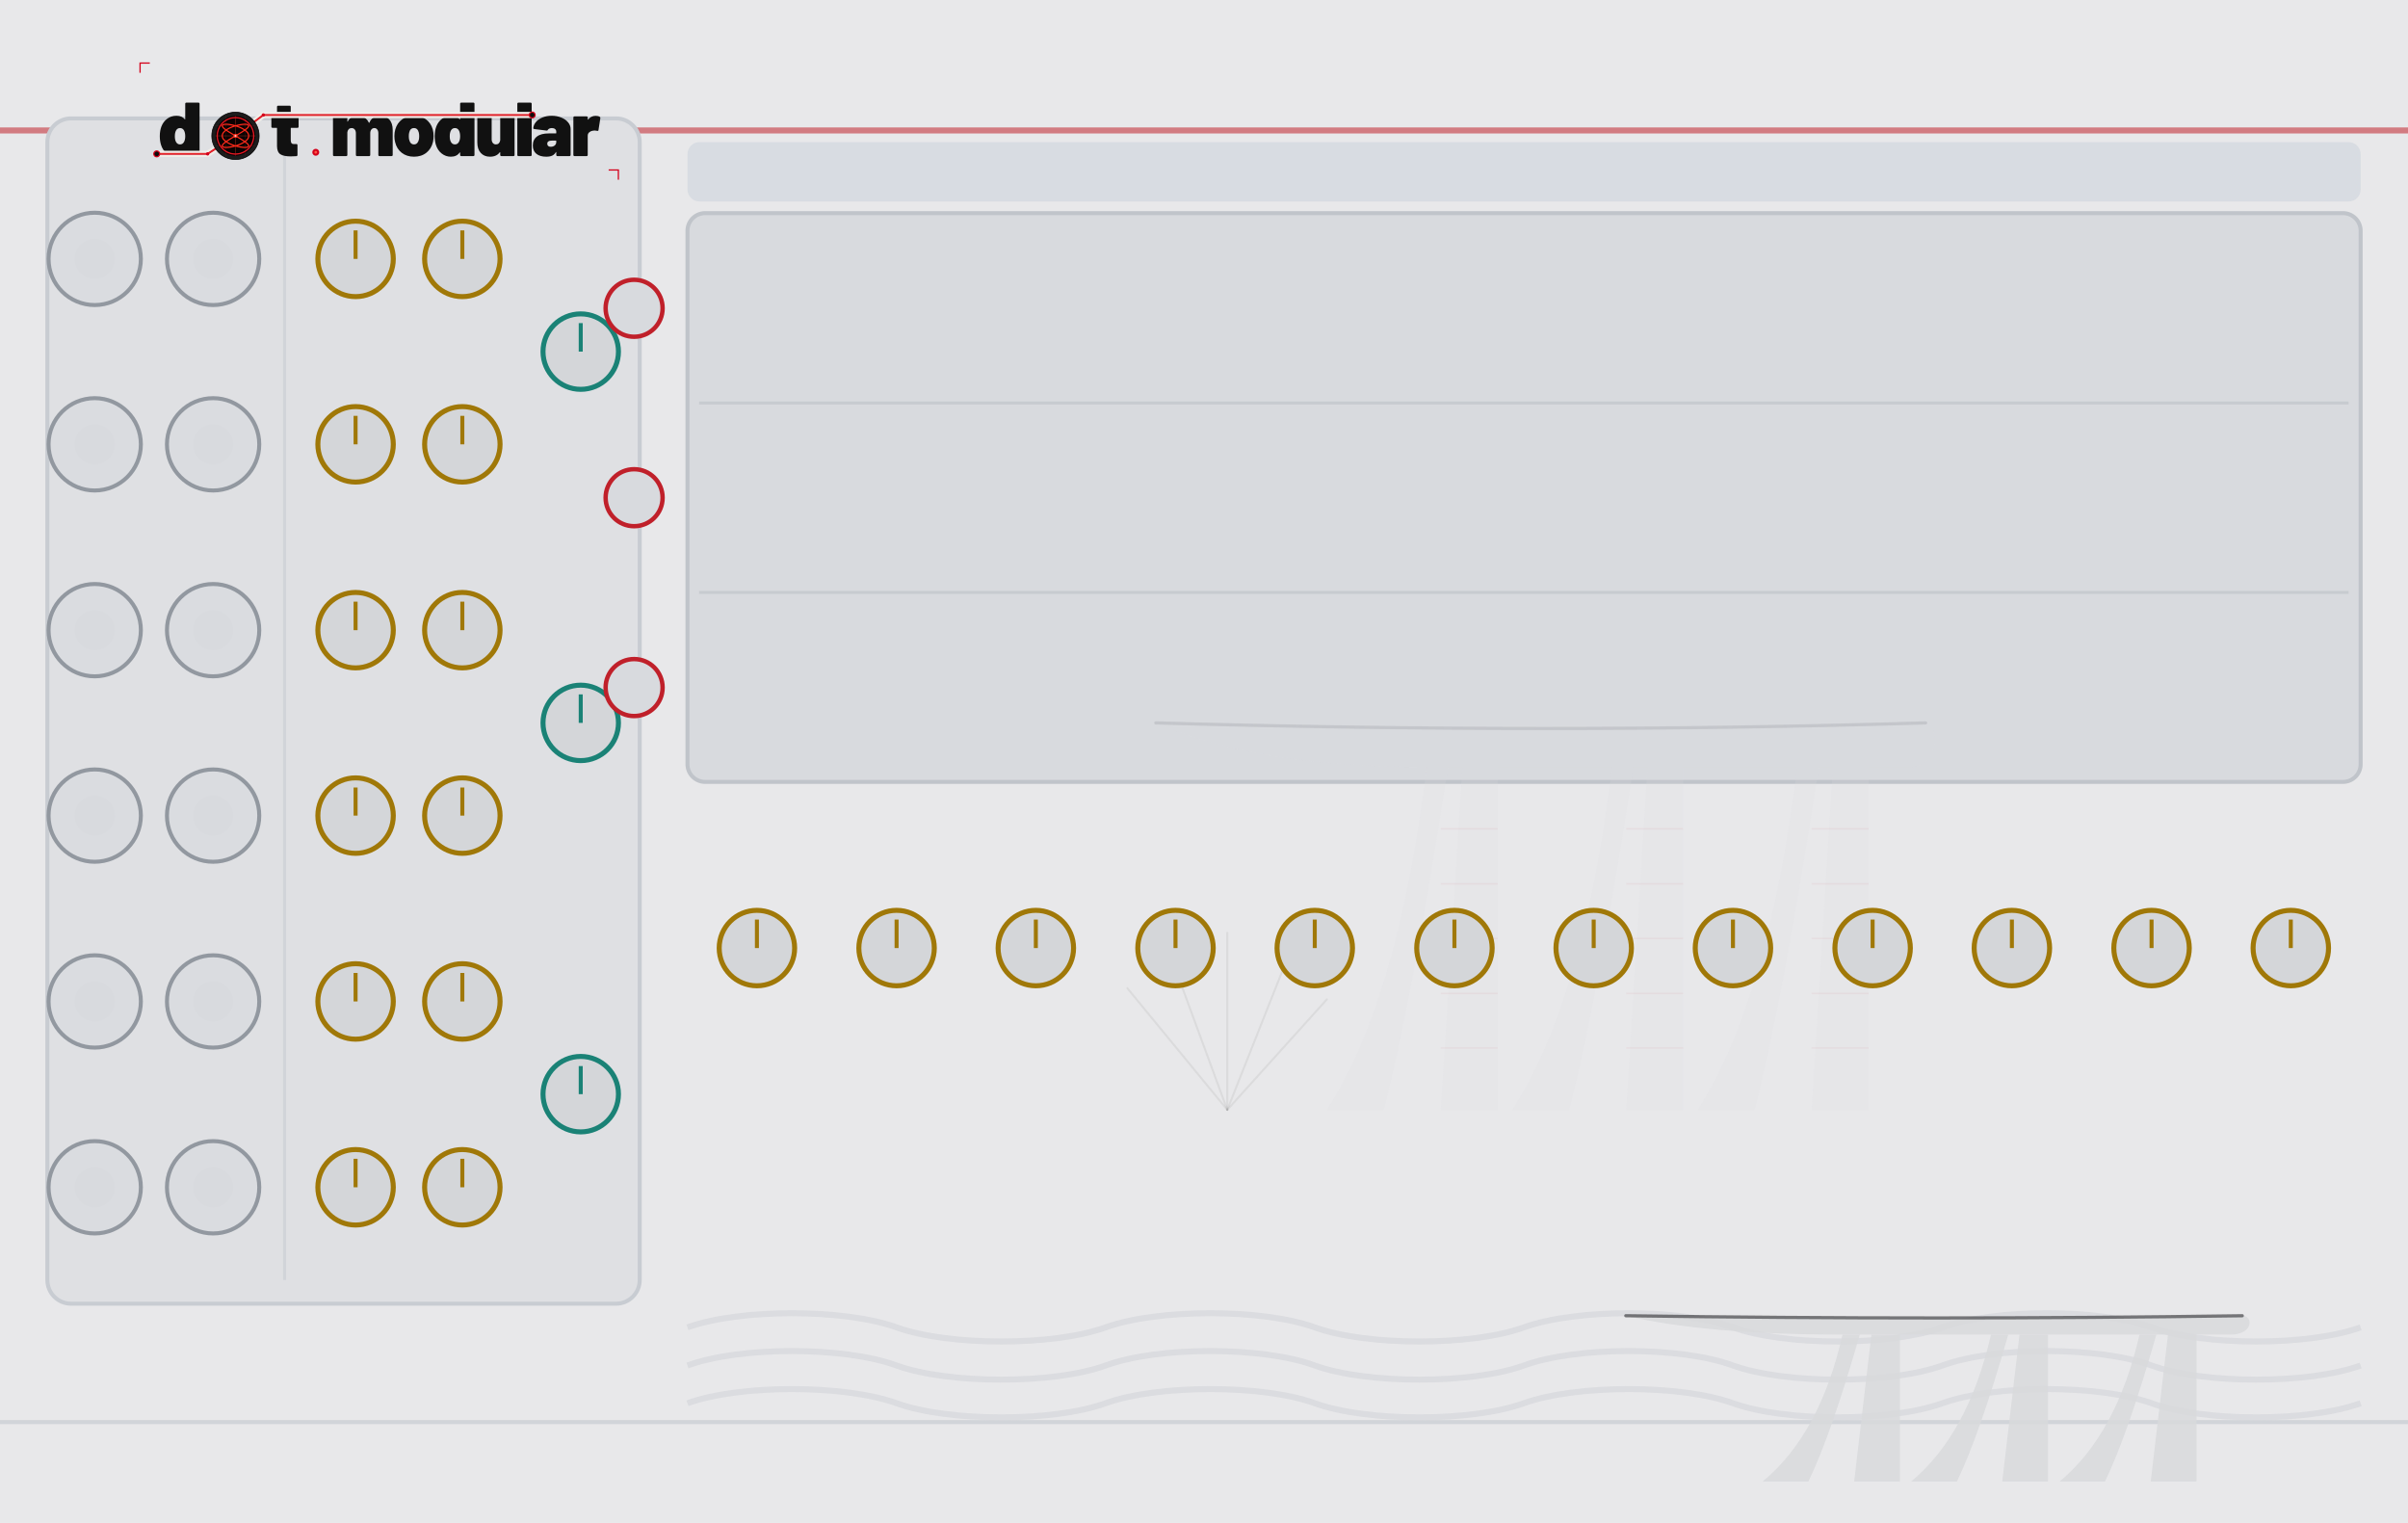
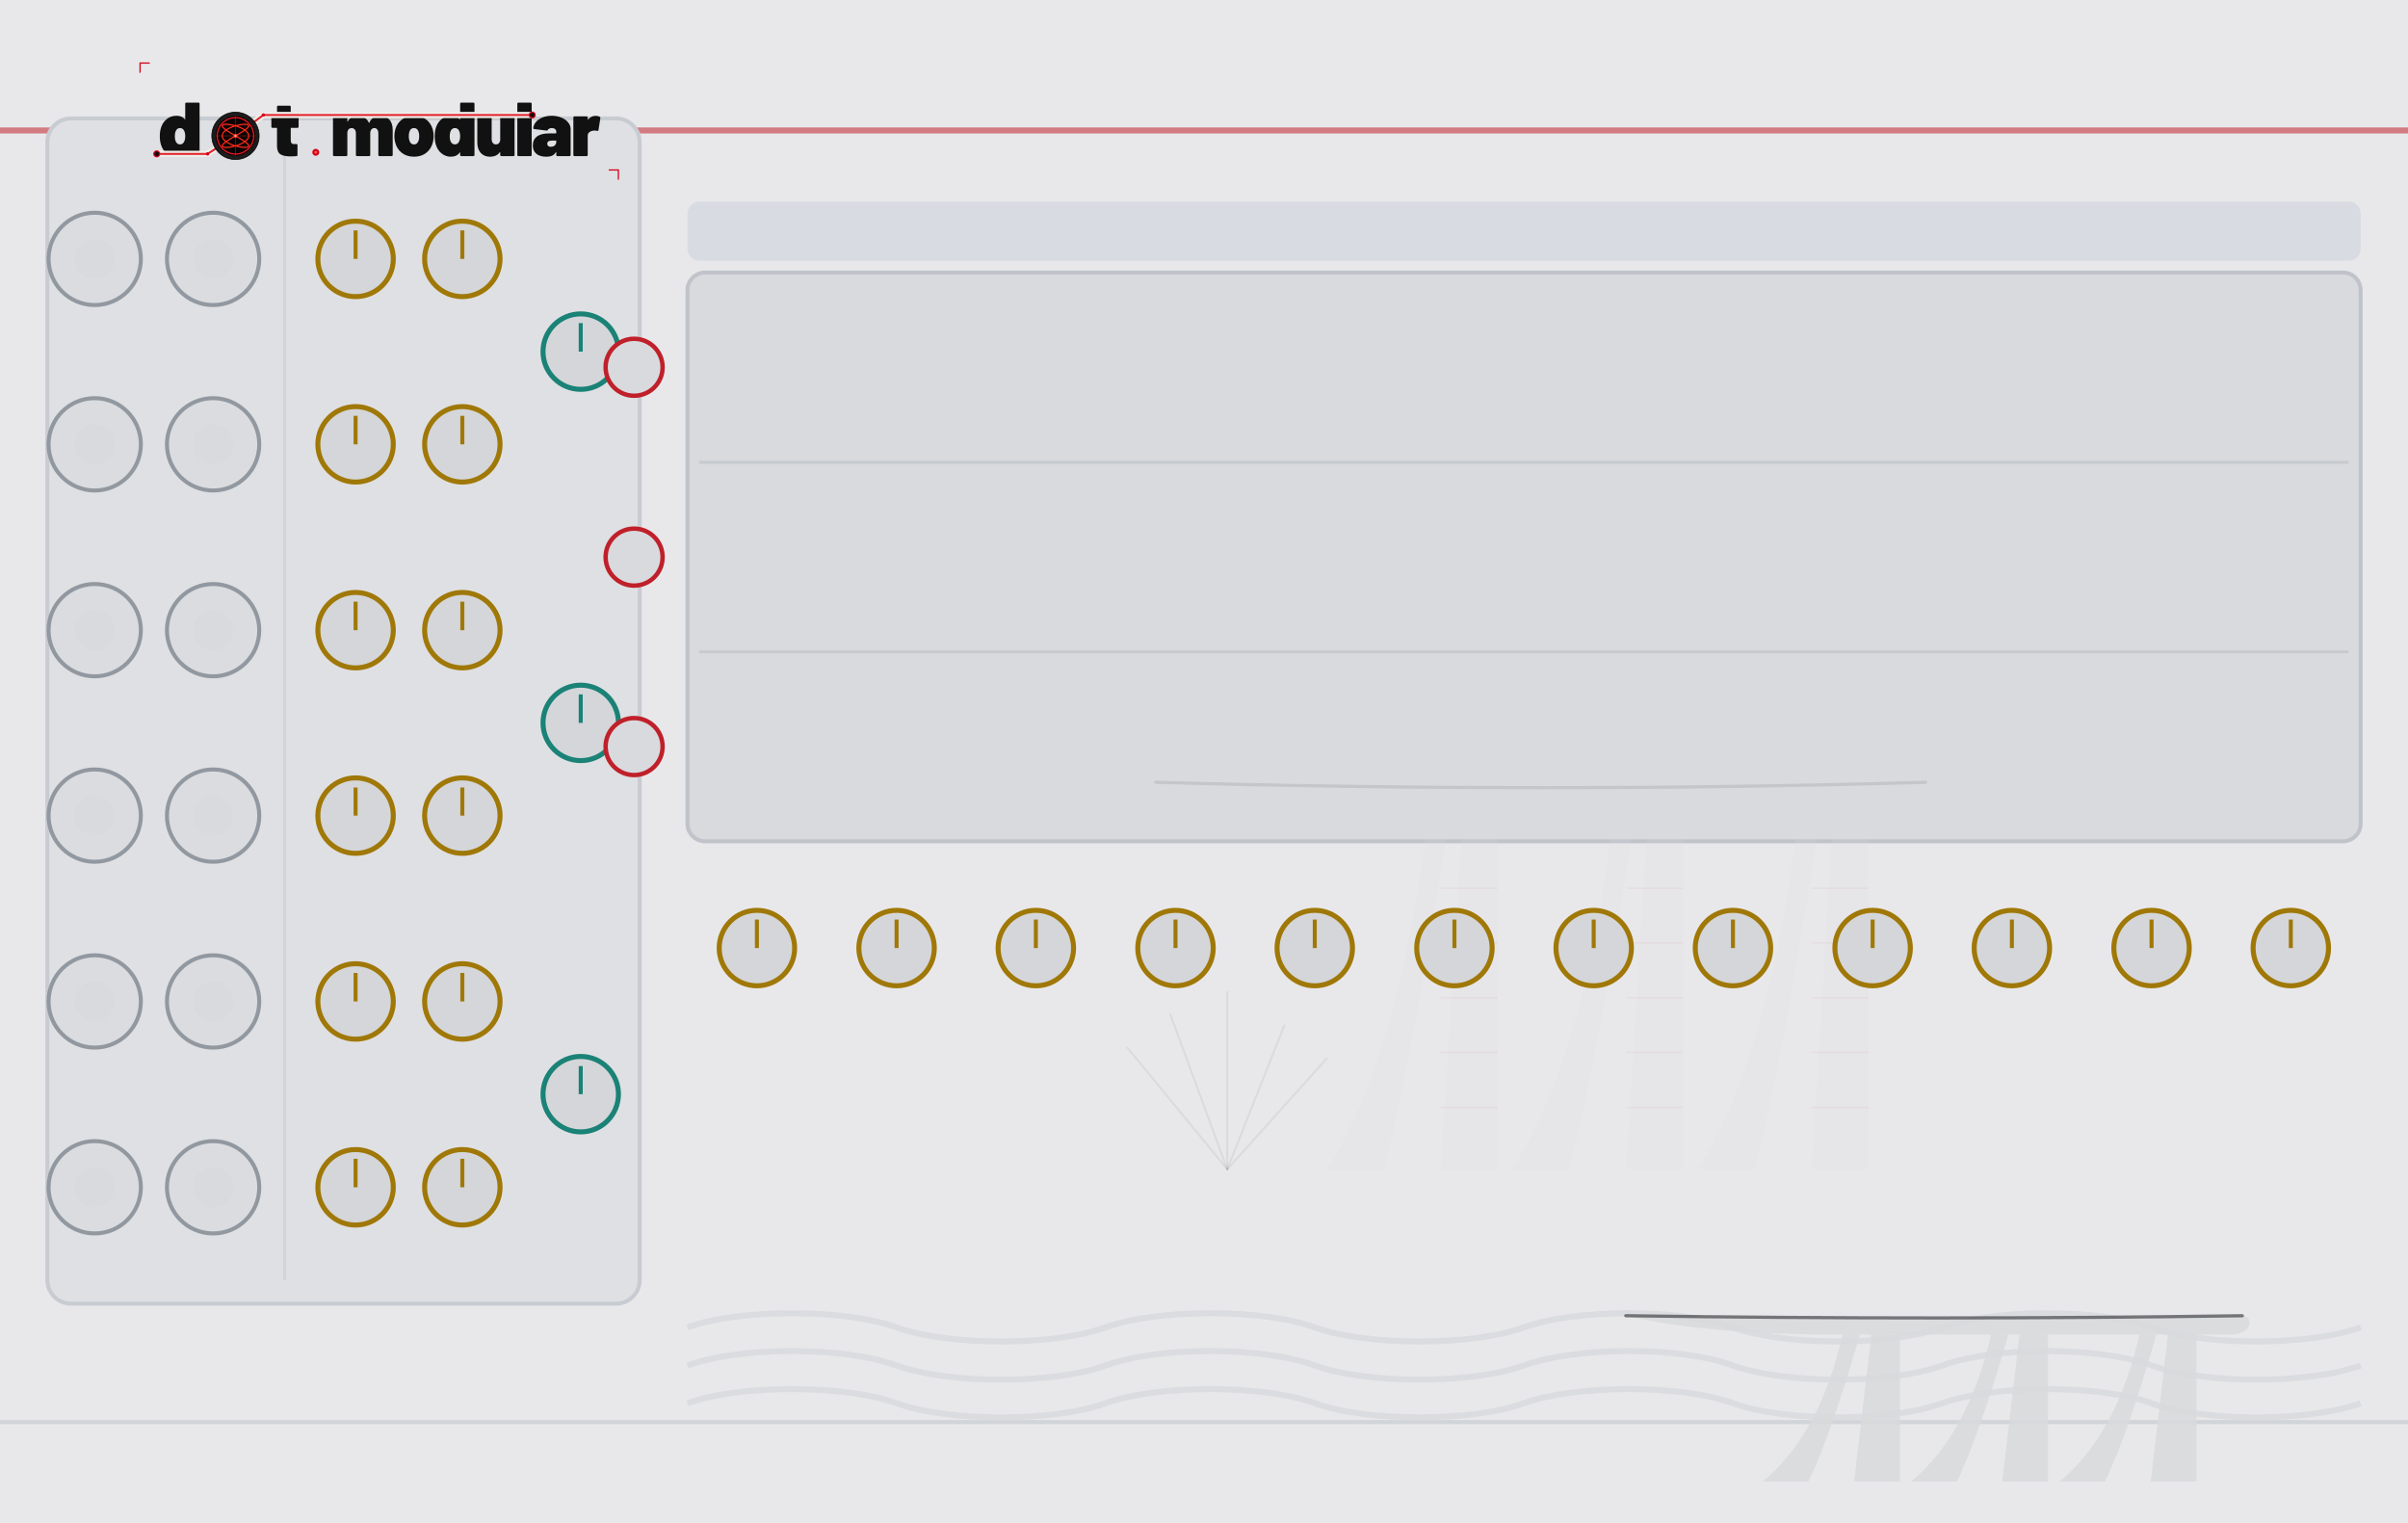
<svg xmlns="http://www.w3.org/2000/svg" width="600.0" height="379.43" viewBox="0 0 600.0 379.43">
  <g>
    <rect width="600.0" height="379.43" fill="#e8e8ea" />
    <line x1="0" y1="32.5" x2="600.0" y2="32.5" stroke="#c0202a" stroke-width="1.5" opacity="0.55" />
    <line x1="0" y1="354.3" x2="600.0" y2="354.3" stroke="#c8ccd2" stroke-width="1" opacity="0.7" />
-     <rect x="171.3" y="35.4" width="416.9" height="14.8" rx="3.0" fill="#cdd4dc" opacity="0.6" />
-     <rect x="171.3" y="53.1" width="416.9" height="141.7" rx="4.4" fill="#d8dade" stroke="#c0c4ca" stroke-width="1" />
-     <path d="M 330.6 276.5 Q 348.4 249.0 355.5 191.1 L 360.8 191.1 Q 351.9 249.0 344.8 276.5 Z" fill="#d8d9dc" fill-opacity="0.16" />
-     <path d="M 376.8 276.5 Q 394.6 249.0 401.7 191.1 L 407.0 191.1 Q 398.1 249.0 391.0 276.5 Z" fill="#d8d9dc" fill-opacity="0.16" />
-     <path d="M 423.0 276.5 Q 440.7 249.0 447.8 191.1 L 453.2 191.1 Q 444.3 249.0 437.2 276.5 Z" fill="#d8d9dc" fill-opacity="0.16" />
-     <polygon points="359.0,276.5 364.4,191.1 373.2,191.1 373.2,276.5" fill="#d8d9dc" fill-opacity="0.16" />
-     <polygon points="405.2,276.5 410.5,191.1 419.4,191.1 419.4,276.5" fill="#d8d9dc" fill-opacity="0.16" />
-     <polygon points="451.4,276.5 456.7,191.1 465.6,191.1 465.6,276.5" fill="#d8d9dc" fill-opacity="0.16" />
-     <line x1="359.0" y1="206.5" x2="373.2" y2="206.5" stroke="#c0202a" stroke-width="0.4" stroke-opacity="0.048" />
-     <line x1="359.0" y1="220.2" x2="373.2" y2="220.2" stroke="#c0202a" stroke-width="0.4" stroke-opacity="0.048" />
-     <line x1="359.0" y1="233.8" x2="373.2" y2="233.8" stroke="#c0202a" stroke-width="0.4" stroke-opacity="0.048" />
-     <line x1="359.0" y1="247.5" x2="373.2" y2="247.5" stroke="#c0202a" stroke-width="0.4" stroke-opacity="0.048" />
-     <line x1="359.0" y1="261.1" x2="373.2" y2="261.1" stroke="#c0202a" stroke-width="0.4" stroke-opacity="0.048" />
-     <line x1="405.2" y1="206.5" x2="419.4" y2="206.5" stroke="#c0202a" stroke-width="0.4" stroke-opacity="0.048" />
-     <line x1="405.2" y1="220.2" x2="419.4" y2="220.2" stroke="#c0202a" stroke-width="0.4" stroke-opacity="0.048" />
-     <line x1="405.2" y1="233.8" x2="419.4" y2="233.8" stroke="#c0202a" stroke-width="0.4" stroke-opacity="0.048" />
-     <line x1="405.2" y1="247.5" x2="419.4" y2="247.5" stroke="#c0202a" stroke-width="0.4" stroke-opacity="0.048" />
-     <line x1="405.2" y1="261.1" x2="419.4" y2="261.1" stroke="#c0202a" stroke-width="0.4" stroke-opacity="0.048" />
-     <line x1="451.4" y1="206.5" x2="465.6" y2="206.5" stroke="#c0202a" stroke-width="0.4" stroke-opacity="0.048" />
-     <line x1="451.4" y1="220.2" x2="465.6" y2="220.2" stroke="#c0202a" stroke-width="0.4" stroke-opacity="0.048" />
-     <line x1="451.4" y1="233.8" x2="465.6" y2="233.8" stroke="#c0202a" stroke-width="0.4" stroke-opacity="0.048" />
-     <line x1="451.4" y1="247.5" x2="465.6" y2="247.5" stroke="#c0202a" stroke-width="0.4" stroke-opacity="0.048" />
-     <line x1="451.4" y1="261.1" x2="465.6" y2="261.1" stroke="#c0202a" stroke-width="0.4" stroke-opacity="0.048" />
-     <path d="M 288.0 180.1 Q 385.7 182.9 479.8 180.1 C 483.3 180.1 483.3 191.1 476.2 191.1 L 355.5 191.1 Q 312.9 191.1 288.0 180.1 Z" fill="#d8d9dc" fill-opacity="0.16" />
-     <path d="M 288.0 180.1 Q 385.7 182.9 479.8 180.1" fill="none" stroke="#2a2a2e" stroke-width="0.8" stroke-opacity="0.112" stroke-linecap="round" />
-     <line x1="305.8" y1="276.5" x2="280.9" y2="246.2" stroke="#2a2a2e" stroke-width="0.5" stroke-opacity="0.072" stroke-linecap="round" />
-     <line x1="305.8" y1="276.5" x2="291.6" y2="237.9" stroke="#2a2a2e" stroke-width="0.5" stroke-opacity="0.072" stroke-linecap="round" />
-     <line x1="305.8" y1="276.5" x2="305.8" y2="232.4" stroke="#2a2a2e" stroke-width="0.5" stroke-opacity="0.072" stroke-linecap="round" />
-     <line x1="305.8" y1="276.5" x2="320.0" y2="240.7" stroke="#2a2a2e" stroke-width="0.5" stroke-opacity="0.072" stroke-linecap="round" />
-     <line x1="305.8" y1="276.5" x2="330.6" y2="249.0" stroke="#2a2a2e" stroke-width="0.5" stroke-opacity="0.072" stroke-linecap="round" />
-     <line x1="174.2" y1="100.4" x2="585.2" y2="100.4" stroke="#c0c4ca" stroke-width="0.75" opacity="0.7" />
-     <line x1="174.2" y1="147.6" x2="585.2" y2="147.6" stroke="#c0c4ca" stroke-width="0.75" opacity="0.7" />
+     <rect x="171.3" y="50.2" width="416.9" height="14.8" rx="3.0" fill="#cdd4dc" opacity="0.6" />
+     <rect x="171.3" y="67.9" width="416.9" height="141.7" rx="4.4" fill="#d8dade" stroke="#c0c4ca" stroke-width="1" />
+     <path d="M 330.6 291.3 Q 348.4 263.7 355.5 205.9 L 360.8 205.9 Q 351.9 263.7 344.8 291.3 Z" fill="#d8d9dc" fill-opacity="0.16" />
+     <path d="M 376.8 291.3 Q 394.6 263.7 401.7 205.9 L 407.0 205.9 Q 398.1 263.7 391.0 291.3 Z" fill="#d8d9dc" fill-opacity="0.16" />
+     <path d="M 423.0 291.3 Q 440.7 263.7 447.8 205.9 L 453.2 205.9 Q 444.3 263.7 437.2 291.3 Z" fill="#d8d9dc" fill-opacity="0.16" />
+     <polygon points="359.0,291.3 364.4,205.9 373.2,205.9 373.2,291.3" fill="#d8d9dc" fill-opacity="0.16" />
+     <polygon points="405.2,291.3 410.5,205.9 419.4,205.9 419.4,291.3" fill="#d8d9dc" fill-opacity="0.16" />
+     <polygon points="451.4,291.3 456.7,205.9 465.6,205.9 465.6,291.3" fill="#d8d9dc" fill-opacity="0.16" />
+     <line x1="359.0" y1="221.3" x2="373.2" y2="221.3" stroke="#c0202a" stroke-width="0.4" stroke-opacity="0.048" />
+     <line x1="359.0" y1="234.9" x2="373.2" y2="234.9" stroke="#c0202a" stroke-width="0.4" stroke-opacity="0.048" />
+     <line x1="359.0" y1="248.6" x2="373.2" y2="248.6" stroke="#c0202a" stroke-width="0.4" stroke-opacity="0.048" />
+     <line x1="359.0" y1="262.2" x2="373.2" y2="262.2" stroke="#c0202a" stroke-width="0.4" stroke-opacity="0.048" />
+     <line x1="359.0" y1="275.9" x2="373.2" y2="275.9" stroke="#c0202a" stroke-width="0.4" stroke-opacity="0.048" />
+     <line x1="405.2" y1="221.3" x2="419.4" y2="221.3" stroke="#c0202a" stroke-width="0.4" stroke-opacity="0.048" />
+     <line x1="405.2" y1="234.9" x2="419.4" y2="234.9" stroke="#c0202a" stroke-width="0.4" stroke-opacity="0.048" />
+     <line x1="405.2" y1="248.6" x2="419.4" y2="248.6" stroke="#c0202a" stroke-width="0.4" stroke-opacity="0.048" />
+     <line x1="405.2" y1="262.2" x2="419.4" y2="262.2" stroke="#c0202a" stroke-width="0.4" stroke-opacity="0.048" />
+     <line x1="405.2" y1="275.9" x2="419.4" y2="275.9" stroke="#c0202a" stroke-width="0.4" stroke-opacity="0.048" />
+     <line x1="451.4" y1="221.3" x2="465.6" y2="221.3" stroke="#c0202a" stroke-width="0.4" stroke-opacity="0.048" />
+     <line x1="451.4" y1="234.9" x2="465.6" y2="234.9" stroke="#c0202a" stroke-width="0.4" stroke-opacity="0.048" />
+     <line x1="451.4" y1="248.6" x2="465.6" y2="248.6" stroke="#c0202a" stroke-width="0.4" stroke-opacity="0.048" />
+     <line x1="451.4" y1="262.2" x2="465.6" y2="262.2" stroke="#c0202a" stroke-width="0.4" stroke-opacity="0.048" />
+     <line x1="451.4" y1="275.9" x2="465.6" y2="275.9" stroke="#c0202a" stroke-width="0.4" stroke-opacity="0.048" />
+     <path d="M 288.0 194.9 Q 385.7 197.6 479.8 194.9 C 483.3 194.9 483.3 205.9 476.2 205.9 L 355.5 205.9 Q 312.9 205.9 288.0 194.9 Z" fill="#d8d9dc" fill-opacity="0.16" />
+     <path d="M 288.0 194.9 Q 385.7 197.6 479.8 194.9" fill="none" stroke="#2a2a2e" stroke-width="0.8" stroke-opacity="0.112" stroke-linecap="round" />
+     <line x1="305.8" y1="291.3" x2="280.9" y2="261.0" stroke="#2a2a2e" stroke-width="0.5" stroke-opacity="0.072" stroke-linecap="round" />
+     <line x1="305.8" y1="291.3" x2="291.6" y2="252.7" stroke="#2a2a2e" stroke-width="0.5" stroke-opacity="0.072" stroke-linecap="round" />
+     <line x1="305.8" y1="291.3" x2="305.8" y2="247.2" stroke="#2a2a2e" stroke-width="0.5" stroke-opacity="0.072" stroke-linecap="round" />
+     <line x1="305.8" y1="291.3" x2="320.0" y2="255.5" stroke="#2a2a2e" stroke-width="0.5" stroke-opacity="0.072" stroke-linecap="round" />
+     <line x1="305.8" y1="291.3" x2="330.6" y2="263.7" stroke="#2a2a2e" stroke-width="0.5" stroke-opacity="0.072" stroke-linecap="round" />
+     <line x1="174.2" y1="115.2" x2="585.2" y2="115.2" stroke="#c0c4ca" stroke-width="0.75" opacity="0.7" />
+     <line x1="174.2" y1="162.4" x2="585.2" y2="162.4" stroke="#c0c4ca" stroke-width="0.75" opacity="0.7" />
    <path d="M 171.3 330.7 C 184.3 326.0 210.3 326.0 223.4 330.7 C 236.4 335.4 262.5 335.4 275.5 330.7 C 288.5 326.0 314.6 326.0 327.6 330.7 C 340.6 335.4 366.7 335.4 379.7 330.7 C 392.8 326.0 418.8 326.0 431.8 330.7 C 444.9 335.4 470.9 335.4 484.0 330.7 C 497.0 326.0 523.0 326.0 536.1 330.7 C 549.1 335.4 575.2 335.4 588.2 330.7 " fill="none" stroke="#d2d4d8" stroke-width="1.5" stroke-opacity="0.6" />
    <path d="M 171.3 340.2 C 184.3 335.4 210.3 335.4 223.4 340.2 C 236.4 344.9 262.5 344.9 275.5 340.2 C 288.5 335.4 314.6 335.4 327.6 340.2 C 340.6 344.9 366.7 344.9 379.7 340.2 C 392.8 335.4 418.8 335.4 431.8 340.2 C 444.9 344.9 470.9 344.9 484.0 340.2 C 497.0 335.4 523.0 335.4 536.1 340.2 C 549.1 344.9 575.2 344.9 588.2 340.2 " fill="none" stroke="#d2d4d8" stroke-width="1.5" stroke-opacity="0.6" />
    <path d="M 171.3 349.6 C 184.3 344.9 210.3 344.9 223.4 349.6 C 236.4 354.3 262.5 354.3 275.5 349.6 C 288.5 344.9 314.6 344.9 327.6 349.6 C 340.6 354.3 366.7 354.3 379.7 349.6 C 392.8 344.9 418.8 344.9 431.8 349.6 C 444.9 354.3 470.9 354.3 484.0 349.6 C 497.0 344.9 523.0 344.9 536.1 349.6 C 549.1 354.3 575.2 354.3 588.2 349.6 " fill="none" stroke="#d2d4d8" stroke-width="1.5" stroke-opacity="0.6" />
    <path d="M 439.2 369.1 Q 453.5 357.3 459.1 332.5 L 463.4 332.5 Q 456.3 357.3 450.6 369.1 Z" fill="#d8d9dc" fill-opacity="0.85" />
    <path d="M 476.2 369.1 Q 490.4 357.3 496.1 332.5 L 500.4 332.5 Q 493.3 357.3 487.6 369.1 Z" fill="#d8d9dc" fill-opacity="0.85" />
    <path d="M 513.2 369.1 Q 527.4 357.3 533.1 332.5 L 537.3 332.5 Q 530.2 357.3 524.5 369.1 Z" fill="#d8d9dc" fill-opacity="0.85" />
    <polygon points="462.0,369.1 466.3,332.5 473.4,332.5 473.4,369.1" fill="#d8d9dc" fill-opacity="0.85" />
    <polygon points="498.9,369.1 503.2,332.5 510.3,332.5 510.3,369.1" fill="#d8d9dc" fill-opacity="0.85" />
    <polygon points="535.9,369.1 540.2,332.5 547.3,332.5 547.3,369.1" fill="#d8d9dc" fill-opacity="0.85" />
    <path d="M 405.1 327.8 Q 483.3 328.9 558.7 327.8 C 561.5 327.8 561.5 332.5 555.8 332.5 L 459.1 332.5 Q 425.0 332.5 405.1 327.8 Z" fill="#d8d9dc" fill-opacity="0.85" />
    <path d="M 405.1 327.8 Q 483.3 328.9 558.7 327.8" fill="none" stroke="#2a2a2e" stroke-width="0.8" stroke-opacity="0.595" stroke-linecap="round" />
    <rect x="11.8" y="29.5" width="147.6" height="295.3" rx="5.9" fill="#dfe0e3" stroke="#c8ccd2" stroke-width="1" />
    <line x1="70.9" y1="35.4" x2="70.9" y2="318.9" stroke="#c8ccd2" stroke-width="0.75" opacity="0.6" />
  </g>
  <g>
    <g transform="translate(32.48,13.29) scale(0.17297)">
      <g transform="translate(40.00,148.00) scale(0.11,-0.11)">
        <path d="M370 700H528Q535 700 539.0 696.0Q543 692 543 685V15Q543 8 539.0 4.0Q535 0 528 0H370Q363 0 359.0 4.0Q355 8 355 15V45Q355 48 353.0 49.0Q351 50 349 47Q312 -8 233 -8Q166 -8 112.5 34.5Q59 77 37 150Q22 200 22 262Q22 334 44 390Q68 451 119.0 489.5Q170 528 241 528Q314 528 349 482Q351 480 353.0 480.5Q355 481 355 484V685Q355 692 359.0 696.0Q363 700 370 700ZM355 259Q355 307 339 336Q321 367 287 367Q251 367 234 334Q219 306 219 259Q219 214 234 186Q252 153 287 153Q322 153 340 187Q355 216 355 259Z" fill="#111111" />
      </g>
      <g transform="translate(201.37,148.00) scale(0.11,-0.11)">
        <path d="M358 370H275Q270 370 270 365V208Q270 158 306 158H343Q350 158 354.0 154.0Q358 150 358 143V15Q358 1 343 -1Q304 -4 268 -4Q177 -4 134.0 24.0Q91 52 90 130V365Q90 370 85 370H31Q24 370 20.0 374.0Q16 378 16 385V505Q16 512 20.0 516.0Q24 520 31 520H85Q90 520 90 525V645Q90 652 94.0 656.0Q98 660 105 660H255Q262 660 266.0 656.0Q270 652 270 645V525Q270 520 275 520H358Q365 520 369.0 516.0Q373 512 373 505V385Q373 378 369.0 374.0Q365 370 358 370Z" fill="#111111" />
      </g>
      <g transform="translate(288.27,148.00) scale(0.11,-0.11)">
        <path d="M815 341V15Q815 8 811.0 4.0Q807 0 800 0H642Q635 0 631.0 4.0Q627 8 627 15V300Q627 330 612.5 348.5Q598 367 575 367Q551 367 536.0 348.5Q521 330 521 300V15Q521 8 517.0 4.0Q513 0 506 0H348Q341 0 337.0 4.0Q333 8 333 15V300Q333 330 317.5 348.5Q302 367 277 367Q255 367 240.5 353.5Q226 340 222 317Q221 315 221 311V15Q221 8 217.0 4.0Q213 0 206 0H48Q41 0 37.0 4.0Q33 8 33 15V505Q33 512 37.0 516.0Q41 520 48 520H206Q213 520 217.0 516.0Q221 512 221 505V455Q221 451 223.0 451.0Q225 451 227 454Q265 528 355 528Q406 528 444.5 504.5Q483 481 503 437Q506 432 509 438Q529 483 564.5 505.5Q600 528 648 528Q727 528 771.0 479.0Q815 430 815 341Z" fill="#111111" />
      </g>
      <g transform="translate(377.92,148.00) scale(0.11,-0.11)">
        <path d="M32 181Q22 217 22 261Q22 310 34 350Q58 433 122.5 480.5Q187 528 280 528Q373 528 436.5 480.5Q500 433 524 352Q536 310 536 263Q536 225 528 187Q507 97 441.5 44.5Q376 -8 279 -8Q184 -8 118.5 43.0Q53 94 32 181ZM343 217Q347 236 347 262Q347 285 342 308Q327 367 279 367Q229 367 216 308Q211 291 211 262Q211 236 215 217Q230 153 279 153Q305 153 321.0 170.5Q337 188 343 217Z" fill="#111111" />
      </g>
      <g transform="translate(436.00,148.00) scale(0.11,-0.11)">
        <path d="M370 700H528Q535 700 539.0 696.0Q543 692 543 685V15Q543 8 539.0 4.0Q535 0 528 0H370Q363 0 359.0 4.0Q355 8 355 15V45Q355 48 353.0 49.0Q351 50 349 47Q312 -8 233 -8Q166 -8 112.5 34.5Q59 77 37 150Q22 200 22 262Q22 334 44 390Q68 451 119.0 489.5Q170 528 241 528Q314 528 349 482Q351 480 353.0 480.5Q355 481 355 484V685Q355 692 359.0 696.0Q363 700 370 700ZM355 259Q355 307 339 336Q321 367 287 367Q251 367 234 334Q219 306 219 259Q219 214 234 186Q252 153 287 153Q322 153 340 187Q355 216 355 259Z" fill="#111111" />
      </g>
      <g transform="translate(496.39,148.00) scale(0.11,-0.11)">
        <path d="M346 520H504Q511 520 515.0 516.0Q519 512 519 505V15Q519 8 515.0 4.0Q511 0 504 0H346Q339 0 335.0 4.0Q331 8 331 15V48Q331 51 329.0 52.0Q327 53 325 50Q284 -8 197 -8Q121 -8 76.0 41.5Q31 91 31 179V505Q31 512 35.0 516.0Q39 520 46 520H204Q211 520 215.0 516.0Q219 512 219 505V220Q219 190 234.5 171.5Q250 153 275 153Q297 153 311.5 166.5Q326 180 330 203Q331 205 331 209V505Q331 512 335.0 516.0Q339 520 346 520Z" fill="#111111" />
      </g>
      <g transform="translate(553.81,148.00) scale(0.11,-0.11)">
        <path d="M33 15V685Q33 692 37.0 696.0Q41 700 48 700H206Q213 700 217.0 696.0Q221 692 221 685V15Q221 8 217.0 4.0Q213 0 206 0H48Q41 0 37.0 4.0Q33 8 33 15Z" fill="#111111" />
      </g>
      <g transform="translate(578.45,148.00) scale(0.11,-0.11)">
        <path d="M507 355V15Q507 8 503.0 4.0Q499 0 492 0H334Q327 0 323.0 4.0Q319 8 319 15V50Q319 54 317.5 54.5Q316 55 314 52Q297 21 267.0 6.5Q237 -8 188 -8Q106 -8 59.0 29.5Q12 67 12 139Q12 215 65.5 256.0Q119 297 221 297H314Q319 297 319 302V320Q319 341 303.5 354.0Q288 367 262 367Q244 367 230.0 361.0Q216 355 210 345Q206 338 202.5 335.5Q199 333 193 334L32 354Q18 356 18 366Q22 411 54.0 448.0Q86 485 139.5 506.5Q193 528 259 528Q327 528 384.0 505.0Q441 482 474.0 442.0Q507 402 507 355ZM319 185V198Q319 203 314 203H264Q201 203 201 162Q201 144 212.5 133.0Q224 122 246 122Q278 122 298.5 139.0Q319 156 319 185Z" fill="#111111" />
      </g>
      <g transform="translate(634.55,148.00) scale(0.11,-0.11)">
        <path d="M379 514Q388 509 386 495L362 341Q361 333 356.5 331.0Q352 329 344 331Q326 335 312 335Q297 335 284 332Q258 327 239.5 310.5Q221 294 221 266V15Q221 8 217.0 4.0Q213 0 206 0H48Q41 0 37.0 4.0Q33 8 33 15V505Q33 512 37.0 516.0Q41 520 48 520H206Q213 520 217.0 516.0Q221 512 221 505V481Q221 478 223.0 477.0Q225 476 226 478Q264 527 325 527Q359 527 379 514Z" fill="#111111" />
      </g>
      <path d="M 38.0,144.8 L 111.3,144.8 L 151.4,118.8 L 191.6,88.8 L 578.9,88.8" fill="none" stroke="#f0ede8" stroke-width="9.0" stroke-linecap="round" stroke-linejoin="round" />
      <path d="M 38.0,144.8 L 111.3,144.8 L 151.4,118.8 L 191.6,88.8 L 578.9,88.8" fill="none" stroke="#d4001a" stroke-width="2.60" stroke-linecap="round" stroke-linejoin="round" />
      <path d="M 38.0,144.8 L 111.3,144.8 L 151.4,118.8 L 191.6,88.8 L 578.9,88.8" fill="none" stroke="#ff5533" stroke-width="0.88" stroke-linecap="round" stroke-linejoin="round" opacity="0.7" />
      <circle cx="38.0" cy="144.8" r="4.2" fill="#0d0d0d" stroke="#d4001a" stroke-width="1.76" />
      <circle cx="578.9" cy="88.8" r="4.2" fill="#0d0d0d" stroke="#d4001a" stroke-width="1.76" />
      <circle cx="111.3" cy="144.8" r="2.4" fill="#d4001a" />
      <circle cx="191.6" cy="88.8" r="2.4" fill="#d4001a" />
      <g transform="translate(151.430,118.850)">
        <circle r="34.100" fill="#1c1c1c" stroke="#000000" stroke-width="1.023" />
        <circle r="28.644" fill="#0a0202" />
        <g stroke="#a83020" stroke-width="0.682" opacity="0.9">
          <line x1="-28.644" y1="0" x2="28.644" y2="0" />
          <line x1="0" y1="-28.644" x2="0" y2="28.644" />
        </g>
        <g stroke="#7a2018" stroke-width="0.443" opacity="0.6">
          <line x1="-28.644" y1="-14.322" x2="28.644" y2="-14.322" />
          <line x1="-14.322" y1="-28.644" x2="-14.322" y2="28.644" />
          <line x1="-28.644" y1="14.322" x2="28.644" y2="14.322" />
          <line x1="14.322" y1="-28.644" x2="14.322" y2="28.644" />
        </g>
        <path d="M 19.10,0.00 L 19.01,1.05 L 18.76,2.09 L 18.34,3.13 L 17.76,4.16 L 17.01,5.16 L 16.12,6.15 L 15.09,7.11 L 13.92,8.05 L 12.63,8.95 L 11.22,9.82 L 9.72,10.65 L 8.13,11.44 L 6.47,12.18 L 4.75,12.87 L 2.99,13.52 L 1.20,14.11 L -0.60,14.64 L -2.39,15.12 L -4.17,15.54 L -5.90,15.89 L -7.58,16.18 L -9.20,16.41 L -10.73,16.58 L -12.17,16.68 L -13.50,16.71 L -14.71,16.68 L -15.79,16.58 L -16.73,16.41 L -17.53,16.18 L -18.16,15.89 L -18.64,15.54 L -18.95,15.12 L -19.09,14.64 L -19.06,14.11 L -18.86,13.52 L -18.50,12.87 L -17.97,12.18 L -17.28,11.44 L -16.44,10.65 L -15.45,9.82 L -14.32,8.95 L -13.07,8.05 L -11.70,7.11 L -10.23,6.15 L -8.67,5.16 L -7.03,4.16 L -5.33,3.13 L -3.58,2.09 L -1.80,1.05 L -0.00,0.00 L 1.80,-1.05 L 3.58,-2.09 L 5.33,-3.13 L 7.03,-4.16 L 8.67,-5.16 L 10.23,-6.15 L 11.70,-7.11 L 13.07,-8.05 L 14.32,-8.95 L 15.45,-9.82 L 16.44,-10.65 L 17.28,-11.44 L 17.97,-12.18 L 18.50,-12.87 L 18.86,-13.52 L 19.06,-14.11 L 19.09,-14.64 L 18.95,-15.12 L 18.64,-15.54 L 18.16,-15.89 L 17.53,-16.18 L 16.73,-16.41 L 15.79,-16.58 L 14.71,-16.68 L 13.50,-16.71 L 12.17,-16.68 L 10.73,-16.58 L 9.20,-16.41 L 7.58,-16.18 L 5.90,-15.89 L 4.17,-15.54 L 2.39,-15.12 L 0.60,-14.64 L -1.20,-14.11 L -2.99,-13.52 L -4.75,-12.87 L -6.47,-12.18 L -8.13,-11.44 L -9.72,-10.65 L -11.22,-9.82 L -12.63,-8.95 L -13.92,-8.05 L -15.09,-7.11 L -16.12,-6.15 L -17.01,-5.16 L -17.76,-4.16 L -18.34,-3.13 L -18.76,-2.09 L -19.01,-1.05 L -19.10,-0.00 L -19.01,1.05 L -18.76,2.09 L -18.34,3.13 L -17.76,4.16 L -17.01,5.16 L -16.12,6.15 L -15.09,7.11 L -13.92,8.05 L -12.63,8.95 L -11.22,9.82 L -9.72,10.65 L -8.13,11.44 L -6.47,12.18 L -4.75,12.87 L -2.99,13.52 L -1.20,14.11 L 0.60,14.64 L 2.39,15.12 L 4.17,15.54 L 5.90,15.89 L 7.58,16.18 L 9.20,16.41 L 10.73,16.58 L 12.17,16.68 L 13.50,16.71 L 14.71,16.68 L 15.79,16.58 L 16.73,16.41 L 17.53,16.18 L 18.16,15.89 L 18.64,15.54 L 18.95,15.12 L 19.09,14.64 L 19.06,14.11 L 18.86,13.52 L 18.50,12.87 L 17.97,12.18 L 17.28,11.44 L 16.44,10.65 L 15.45,9.82 L 14.32,8.95 L 13.07,8.05 L 11.70,7.11 L 10.23,6.15 L 8.67,5.16 L 7.03,4.16 L 5.33,3.13 L 3.58,2.09 L 1.80,1.05 L 0.00,0.00 L -1.80,-1.05 L -3.58,-2.09 L -5.33,-3.13 L -7.03,-4.16 L -8.67,-5.16 L -10.23,-6.15 L -11.70,-7.11 L -13.07,-8.05 L -14.32,-8.95 L -15.45,-9.82 L -16.44,-10.65 L -17.28,-11.44 L -17.97,-12.18 L -18.50,-12.87 L -18.86,-13.52 L -19.06,-14.11 L -19.09,-14.64 L -18.95,-15.12 L -18.64,-15.54 L -18.16,-15.89 L -17.53,-16.18 L -16.73,-16.41 L -15.79,-16.58 L -14.71,-16.68 L -13.50,-16.71 L -12.17,-16.68 L -10.73,-16.58 L -9.20,-16.41 L -7.58,-16.18 L -5.90,-15.89 L -4.17,-15.54 L -2.39,-15.12 L -0.60,-14.64 L 1.20,-14.11 L 2.99,-13.52 L 4.75,-12.87 L 6.47,-12.18 L 8.13,-11.44 L 9.72,-10.65 L 11.22,-9.82 L 12.63,-8.95 L 13.92,-8.05 L 15.09,-7.11 L 16.12,-6.15 L 17.01,-5.16 L 17.76,-4.16 L 18.34,-3.13 L 18.76,-2.09 L 19.01,-1.05 L 19.10,-0.00 Z" fill="none" stroke="#ff2a1a" stroke-width="1.705" stroke-linejoin="round" />
        <circle r="26.257" fill="none" stroke="#d4001a" stroke-width="1.876" />
        <circle r="26.257" fill="none" stroke="#ff5533" stroke-width="0.614" opacity="0.7" />
        <circle r="2.899" fill="#ff3322" />
        <circle r="1.364" fill="#ffccbb" />
      </g>
      <circle cx="267.1" cy="142.5" r="5.0" fill="#d4001a" />
      <circle cx="267.1" cy="142.5" r="2.0" fill="#ff5544" />
      <polyline points="14,28 14,14 28,14" fill="none" stroke="#d4001a" stroke-width="1.8" />
      <polyline points="703,182 703,168 689,168" fill="none" stroke="#d4001a" stroke-width="1.8" />
    </g>
  </g>
  <g>
    <circle cx="23.6" cy="64.5" r="11.5" fill="#dadce0" stroke="#9298a0" stroke-width="1" />
    <circle cx="23.6" cy="64.5" r="5.0" fill="#d8dade" />
    <circle cx="53.1" cy="64.5" r="11.5" fill="#dadce0" stroke="#9298a0" stroke-width="1" />
    <circle cx="53.1" cy="64.5" r="5.0" fill="#d8dade" />
    <circle cx="88.6" cy="64.5" r="9.4" fill="#d4d6d9" stroke="#a07808" stroke-width="1.25" />
    <line x1="88.6" y1="64.5" x2="88.6" y2="57.4" stroke="#a07808" stroke-width="1" />
    <circle cx="115.2" cy="64.5" r="9.4" fill="#d4d6d9" stroke="#a07808" stroke-width="1.25" />
    <line x1="115.2" y1="64.5" x2="115.2" y2="57.4" stroke="#a07808" stroke-width="1" />
    <circle cx="23.6" cy="110.7" r="11.5" fill="#dadce0" stroke="#9298a0" stroke-width="1" />
    <circle cx="23.6" cy="110.7" r="5.0" fill="#d8dade" />
    <circle cx="53.1" cy="110.7" r="11.5" fill="#dadce0" stroke="#9298a0" stroke-width="1" />
    <circle cx="53.1" cy="110.7" r="5.0" fill="#d8dade" />
    <circle cx="88.6" cy="110.7" r="9.4" fill="#d4d6d9" stroke="#a07808" stroke-width="1.25" />
    <line x1="88.6" y1="110.7" x2="88.6" y2="103.6" stroke="#a07808" stroke-width="1" />
    <circle cx="115.2" cy="110.7" r="9.4" fill="#d4d6d9" stroke="#a07808" stroke-width="1.25" />
    <line x1="115.2" y1="110.7" x2="115.2" y2="103.6" stroke="#a07808" stroke-width="1" />
    <circle cx="23.6" cy="157.0" r="11.5" fill="#dadce0" stroke="#9298a0" stroke-width="1" />
    <circle cx="23.6" cy="157.0" r="5.0" fill="#d8dade" />
    <circle cx="53.1" cy="157.0" r="11.5" fill="#dadce0" stroke="#9298a0" stroke-width="1" />
    <circle cx="53.1" cy="157.0" r="5.0" fill="#d8dade" />
    <circle cx="88.6" cy="157.0" r="9.4" fill="#d4d6d9" stroke="#a07808" stroke-width="1.25" />
    <line x1="88.6" y1="157.0" x2="88.6" y2="149.9" stroke="#a07808" stroke-width="1" />
    <circle cx="115.2" cy="157.0" r="9.4" fill="#d4d6d9" stroke="#a07808" stroke-width="1.25" />
    <line x1="115.2" y1="157.0" x2="115.2" y2="149.9" stroke="#a07808" stroke-width="1" />
    <circle cx="23.6" cy="203.2" r="11.5" fill="#dadce0" stroke="#9298a0" stroke-width="1" />
    <circle cx="23.6" cy="203.2" r="5.0" fill="#d8dade" />
    <circle cx="53.1" cy="203.2" r="11.5" fill="#dadce0" stroke="#9298a0" stroke-width="1" />
    <circle cx="53.1" cy="203.2" r="5.0" fill="#d8dade" />
    <circle cx="88.6" cy="203.2" r="9.4" fill="#d4d6d9" stroke="#a07808" stroke-width="1.25" />
    <line x1="88.6" y1="203.2" x2="88.6" y2="196.2" stroke="#a07808" stroke-width="1" />
    <circle cx="115.2" cy="203.2" r="9.4" fill="#d4d6d9" stroke="#a07808" stroke-width="1.25" />
    <line x1="115.2" y1="203.2" x2="115.2" y2="196.2" stroke="#a07808" stroke-width="1" />
    <circle cx="23.6" cy="249.5" r="11.5" fill="#dadce0" stroke="#9298a0" stroke-width="1" />
    <circle cx="23.6" cy="249.5" r="5.0" fill="#d8dade" />
    <circle cx="53.1" cy="249.5" r="11.5" fill="#dadce0" stroke="#9298a0" stroke-width="1" />
    <circle cx="53.1" cy="249.5" r="5.0" fill="#d8dade" />
    <circle cx="88.6" cy="249.5" r="9.4" fill="#d4d6d9" stroke="#a07808" stroke-width="1.25" />
    <line x1="88.6" y1="249.5" x2="88.6" y2="242.4" stroke="#a07808" stroke-width="1" />
    <circle cx="115.2" cy="249.5" r="9.4" fill="#d4d6d9" stroke="#a07808" stroke-width="1.25" />
    <line x1="115.2" y1="249.5" x2="115.2" y2="242.4" stroke="#a07808" stroke-width="1" />
    <circle cx="23.6" cy="295.8" r="11.5" fill="#dadce0" stroke="#9298a0" stroke-width="1" />
    <circle cx="23.6" cy="295.8" r="5.0" fill="#d8dade" />
    <circle cx="53.1" cy="295.8" r="11.5" fill="#dadce0" stroke="#9298a0" stroke-width="1" />
    <circle cx="53.1" cy="295.8" r="5.0" fill="#d8dade" />
    <circle cx="88.6" cy="295.8" r="9.4" fill="#d4d6d9" stroke="#a07808" stroke-width="1.25" />
    <line x1="88.6" y1="295.8" x2="88.6" y2="288.7" stroke="#a07808" stroke-width="1" />
    <circle cx="115.2" cy="295.8" r="9.4" fill="#d4d6d9" stroke="#a07808" stroke-width="1.25" />
    <line x1="115.2" y1="295.8" x2="115.2" y2="288.7" stroke="#a07808" stroke-width="1" />
    <circle cx="144.7" cy="87.6" r="9.4" fill="#d4d6d9" stroke="#1a8276" stroke-width="1.25" />
    <line x1="144.7" y1="87.6" x2="144.7" y2="80.5" stroke="#1a8276" stroke-width="1" />
    <circle cx="144.7" cy="180.1" r="9.4" fill="#d4d6d9" stroke="#1a8276" stroke-width="1.25" />
    <line x1="144.7" y1="180.1" x2="144.7" y2="173.0" stroke="#1a8276" stroke-width="1" />
    <circle cx="144.7" cy="272.6" r="9.4" fill="#d4d6d9" stroke="#1a8276" stroke-width="1.25" />
    <line x1="144.7" y1="272.6" x2="144.7" y2="265.6" stroke="#1a8276" stroke-width="1" />
-     <circle cx="158.0" cy="76.8" r="7.1" fill="#d8dade" stroke="#c0202a" stroke-width="1.1" />
-     <circle cx="158.0" cy="124.0" r="7.1" fill="#d8dade" stroke="#c0202a" stroke-width="1.1" />
-     <circle cx="158.0" cy="171.3" r="7.1" fill="#d8dade" stroke="#c0202a" stroke-width="1.1" />
+     <circle cx="158.0" cy="91.5" r="7.1" fill="#d8dade" stroke="#c0202a" stroke-width="1.1" />
+     <circle cx="158.0" cy="138.8" r="7.1" fill="#d8dade" stroke="#c0202a" stroke-width="1.1" />
+     <circle cx="158.0" cy="186.0" r="7.1" fill="#d8dade" stroke="#c0202a" stroke-width="1.1" />
    <circle cx="188.6" cy="236.2" r="9.4" fill="#d4d6d9" stroke="#a07808" stroke-width="1.25" />
    <line x1="188.6" y1="236.2" x2="188.6" y2="229.1" stroke="#a07808" stroke-width="1" />
    <circle cx="223.4" cy="236.2" r="9.4" fill="#d4d6d9" stroke="#a07808" stroke-width="1.25" />
    <line x1="223.4" y1="236.2" x2="223.4" y2="229.1" stroke="#a07808" stroke-width="1" />
    <circle cx="258.1" cy="236.2" r="9.4" fill="#d4d6d9" stroke="#a07808" stroke-width="1.25" />
    <line x1="258.1" y1="236.2" x2="258.1" y2="229.1" stroke="#a07808" stroke-width="1" />
    <circle cx="292.9" cy="236.2" r="9.4" fill="#d4d6d9" stroke="#a07808" stroke-width="1.25" />
    <line x1="292.9" y1="236.2" x2="292.9" y2="229.1" stroke="#a07808" stroke-width="1" />
    <circle cx="327.6" cy="236.2" r="9.4" fill="#d4d6d9" stroke="#a07808" stroke-width="1.25" />
    <line x1="327.6" y1="236.2" x2="327.6" y2="229.1" stroke="#a07808" stroke-width="1" />
    <circle cx="362.4" cy="236.2" r="9.4" fill="#d4d6d9" stroke="#a07808" stroke-width="1.25" />
    <line x1="362.4" y1="236.2" x2="362.4" y2="229.1" stroke="#a07808" stroke-width="1" />
    <circle cx="397.1" cy="236.2" r="9.4" fill="#d4d6d9" stroke="#a07808" stroke-width="1.25" />
    <line x1="397.1" y1="236.2" x2="397.1" y2="229.1" stroke="#a07808" stroke-width="1" />
    <circle cx="431.8" cy="236.2" r="9.4" fill="#d4d6d9" stroke="#a07808" stroke-width="1.25" />
    <line x1="431.8" y1="236.2" x2="431.8" y2="229.1" stroke="#a07808" stroke-width="1" />
    <circle cx="466.6" cy="236.2" r="9.4" fill="#d4d6d9" stroke="#a07808" stroke-width="1.25" />
    <line x1="466.6" y1="236.2" x2="466.6" y2="229.1" stroke="#a07808" stroke-width="1" />
    <circle cx="501.3" cy="236.2" r="9.4" fill="#d4d6d9" stroke="#a07808" stroke-width="1.25" />
    <line x1="501.3" y1="236.2" x2="501.3" y2="229.1" stroke="#a07808" stroke-width="1" />
    <circle cx="536.1" cy="236.2" r="9.4" fill="#d4d6d9" stroke="#a07808" stroke-width="1.25" />
    <line x1="536.1" y1="236.2" x2="536.1" y2="229.1" stroke="#a07808" stroke-width="1" />
    <circle cx="570.8" cy="236.2" r="9.4" fill="#d4d6d9" stroke="#a07808" stroke-width="1.25" />
    <line x1="570.8" y1="236.2" x2="570.8" y2="229.1" stroke="#a07808" stroke-width="1" />
  </g>
  <g>
    <circle id="input_0" cx="23.62" cy="64.47" r="0.5" fill="none" stroke="none" />
    <circle id="input_1" cx="53.15" cy="64.47" r="0.5" fill="none" stroke="none" />
    <circle id="param_3" cx="88.58" cy="64.47" r="0.5" fill="none" stroke="none" />
    <circle id="param_4" cx="115.16" cy="64.47" r="0.5" fill="none" stroke="none" />
    <circle id="input_2" cx="23.62" cy="110.73" r="0.5" fill="none" stroke="none" />
    <circle id="input_3" cx="53.15" cy="110.73" r="0.5" fill="none" stroke="none" />
    <circle id="param_5" cx="88.58" cy="110.73" r="0.5" fill="none" stroke="none" />
    <circle id="param_6" cx="115.16" cy="110.73" r="0.5" fill="none" stroke="none" />
    <circle id="input_4" cx="23.62" cy="156.99" r="0.5" fill="none" stroke="none" />
    <circle id="input_5" cx="53.15" cy="156.99" r="0.5" fill="none" stroke="none" />
    <circle id="param_7" cx="88.58" cy="156.99" r="0.5" fill="none" stroke="none" />
    <circle id="param_8" cx="115.16" cy="156.99" r="0.5" fill="none" stroke="none" />
    <circle id="input_6" cx="23.62" cy="203.25" r="0.5" fill="none" stroke="none" />
    <circle id="input_7" cx="53.15" cy="203.25" r="0.5" fill="none" stroke="none" />
    <circle id="param_9" cx="88.58" cy="203.25" r="0.5" fill="none" stroke="none" />
    <circle id="param_10" cx="115.16" cy="203.25" r="0.5" fill="none" stroke="none" />
    <circle id="input_8" cx="23.62" cy="249.51" r="0.5" fill="none" stroke="none" />
    <circle id="input_9" cx="53.15" cy="249.51" r="0.5" fill="none" stroke="none" />
    <circle id="param_11" cx="88.58" cy="249.51" r="0.5" fill="none" stroke="none" />
    <circle id="param_12" cx="115.16" cy="249.51" r="0.5" fill="none" stroke="none" />
    <circle id="input_10" cx="23.62" cy="295.77" r="0.5" fill="none" stroke="none" />
    <circle id="input_11" cx="53.15" cy="295.77" r="0.5" fill="none" stroke="none" />
    <circle id="param_13" cx="88.58" cy="295.77" r="0.5" fill="none" stroke="none" />
    <circle id="param_14" cx="115.16" cy="295.77" r="0.5" fill="none" stroke="none" />
    <circle id="param_0" cx="144.69" cy="87.60" r="0.5" fill="none" stroke="none" />
    <circle id="param_1" cx="144.69" cy="180.12" r="0.5" fill="none" stroke="none" />
    <circle id="param_2" cx="144.69" cy="272.64" r="0.5" fill="none" stroke="none" />
-     <circle id="param_owner_0" cx="157.97" cy="76.77" r="0.5" fill="none" stroke="none" />
+     <circle id="param_owner_0" cx="157.97" cy="91.54" r="0.5" fill="none" stroke="none" />
    <circle id="param_send_0_0" cx="188.63" cy="236.22" r="0.5" fill="none" stroke="none" />
    <circle id="param_send_0_1" cx="223.38" cy="236.22" r="0.5" fill="none" stroke="none" />
    <circle id="param_send_0_2" cx="258.12" cy="236.22" r="0.5" fill="none" stroke="none" />
    <circle id="param_send_0_3" cx="292.86" cy="236.22" r="0.5" fill="none" stroke="none" />
-     <circle id="param_owner_1" cx="157.97" cy="124.02" r="0.5" fill="none" stroke="none" />
+     <circle id="param_owner_1" cx="157.97" cy="138.78" r="0.5" fill="none" stroke="none" />
    <circle id="param_send_1_0" cx="327.61" cy="236.22" r="0.5" fill="none" stroke="none" />
    <circle id="param_send_1_1" cx="362.35" cy="236.22" r="0.5" fill="none" stroke="none" />
    <circle id="param_send_1_2" cx="397.10" cy="236.22" r="0.5" fill="none" stroke="none" />
    <circle id="param_send_1_3" cx="431.84" cy="236.22" r="0.5" fill="none" stroke="none" />
-     <circle id="param_owner_2" cx="157.97" cy="171.26" r="0.5" fill="none" stroke="none" />
+     <circle id="param_owner_2" cx="157.97" cy="186.02" r="0.5" fill="none" stroke="none" />
    <circle id="param_send_2_0" cx="466.58" cy="236.22" r="0.5" fill="none" stroke="none" />
    <circle id="param_send_2_1" cx="501.33" cy="236.22" r="0.5" fill="none" stroke="none" />
    <circle id="param_send_2_2" cx="536.07" cy="236.22" r="0.5" fill="none" stroke="none" />
    <circle id="param_send_2_3" cx="570.82" cy="236.22" r="0.5" fill="none" stroke="none" />
  </g>
</svg>
